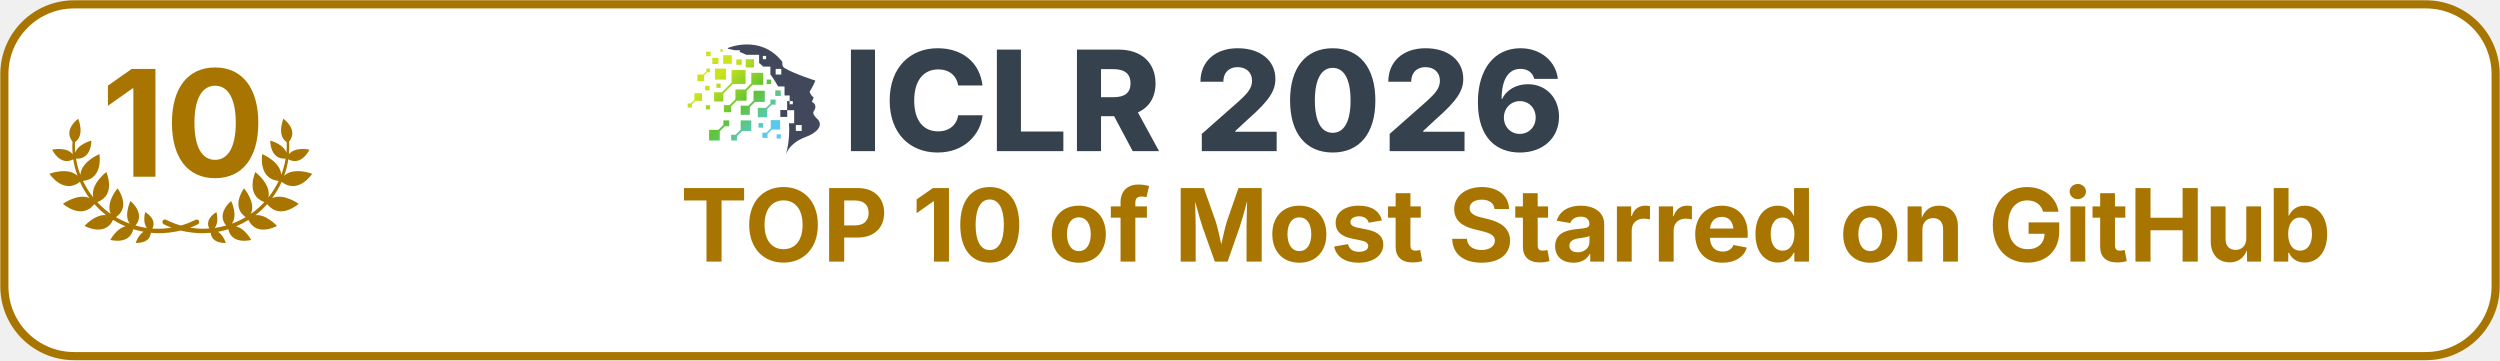
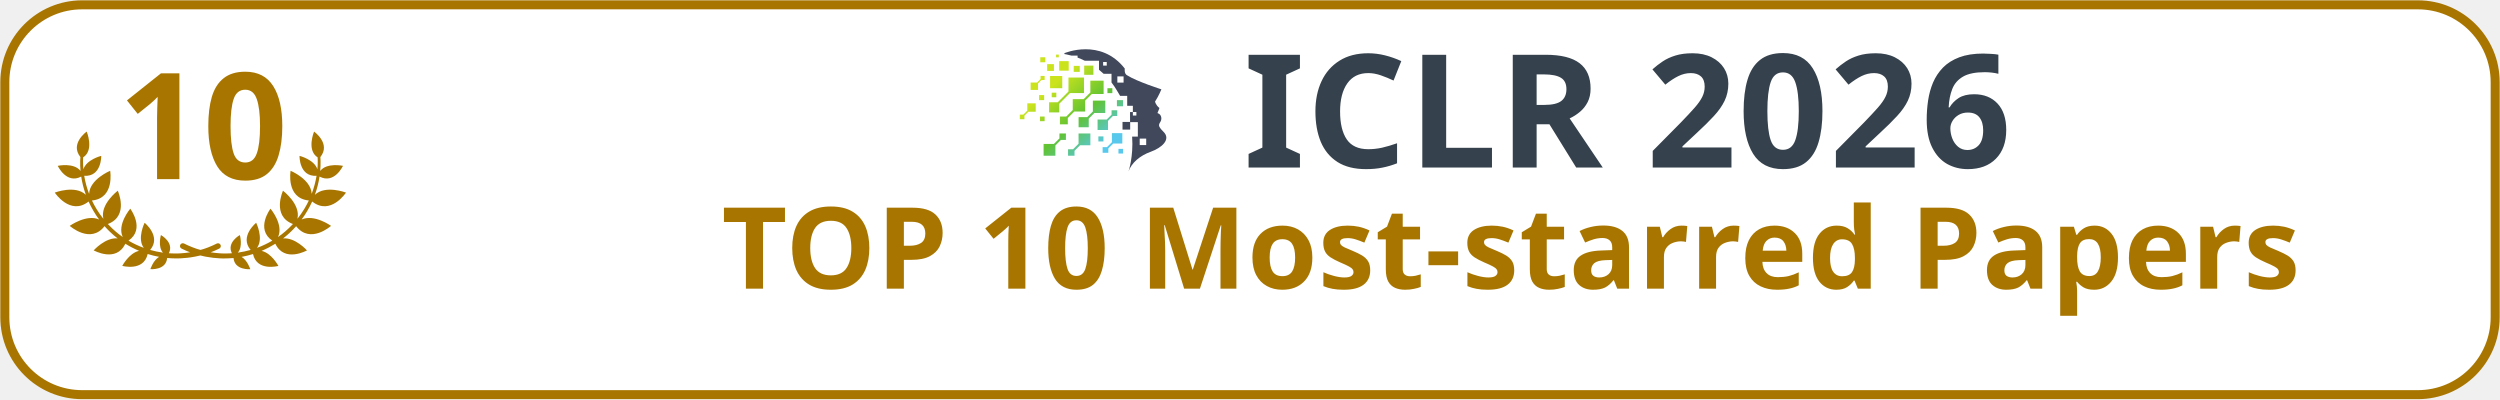
- <svg xmlns="http://www.w3.org/2000/svg" viewBox="0 0 430 62" width="430" height="62">
+ <svg xmlns="http://www.w3.org/2000/svg" viewBox="0 0 388 62" width="388" height="62">
  <defs>
    <linearGradient id="iclrGrad" x1="0" y1="0" x2="1" y2="0" gradientUnits="userSpaceOnUse" gradientTransform="matrix(-35.48094,39.17137,39.17137,35.48094,44.01758,24.54199)">
      <stop offset="0" stop-color="#58c9ed" />
      <stop offset="0.149" stop-color="#58c9ed" />
      <stop offset="0.47" stop-color="#60c332" />
      <stop offset="0.828" stop-color="#cae31c" />
      <stop offset="1" stop-color="#cae31c" />
    </linearGradient>
  </defs>
-   <rect x="0.75" y="0.75" width="428.5" height="60.5" rx="12" fill="#FFFFFF" stroke="#A87600" stroke-width="1.4" />
+   <rect x="0.75" y="0.75" width="386.5" height="60.5" rx="12" fill="#FFFFFF" stroke="#A87600" stroke-width="1.4" />
  <g transform="translate(8.5,8.5) scale(0.565)">
    <path fill="#A87600" d="M70.71,40.31C75.74,44.3,80,37.86,80,37.86s-5.64-2.17-8.55,0.61c0.59-1.62,1.02-3.31,1.28-5.01  c4.08,2.16,6.44-2.95,6.44-2.95s-4.41-0.97-6.26,1.4c0.08-0.91,0.12-1.82,0.1-2.73c-0.01-0.36-0.02-0.73-0.05-1.09  c2.96-3.68-1.73-6.99-1.73-6.99s-2.14,5.09,0.98,7.09c0.02,0.33,0.03,0.66,0.03,1c0.01,0.76-0.03,1.52-0.1,2.27  c-0.85-2.69-4.91-3.69-4.91-3.69s-0.13,5.78,4.68,5.48c-0.28,1.69-0.73,3.35-1.34,4.95c-0.19-4.03-5.79-6.33-5.79-6.33  s-1.33,7.55,5.01,8.16c-0.38,0.8-0.8,1.57-1.25,2.32c-0.56,0.95-1.21,1.84-1.89,2.71c0.97-3.99-3.96-7.72-3.96-7.72  s-3.18,6.94,2.73,9.15c-0.38,0.43-0.8,0.81-1.2,1.21c-0.21,0.2-0.43,0.38-0.64,0.58l-0.32,0.29c-0.11,0.09-0.22,0.18-0.33,0.27  l-0.67,0.54l-0.7,0.51c-0.08,0.05-0.16,0.11-0.23,0.16c1.62-3.42-2.07-7.77-2.07-7.77s-4.21,5.55,0.49,8.78  c-1.34,0.79-2.74,1.45-4.2,1.98c1.91-2.59-0.23-6.89-0.23-6.89s-4.66,3.77-1.52,7.46c-1.15,0.33-2.33,0.57-3.51,0.74  c1.46-1.68,0.55-4.83,0.55-4.83s-3.7,2.03-2.18,5c-0.52,0.03-1.05,0.07-1.57,0.06c-0.29,0-0.57,0.01-0.86,0l-0.86-0.04  c-0.85-0.06-1.7-0.15-2.54-0.28l0.68-0.27l0.42-0.17l0.41-0.19l0.82-0.38c0,0,0.01,0,0.01,0c0.39-0.18,0.55-0.65,0.37-1.03  c-0.18-0.39-0.65-0.55-1.03-0.37l-0.04,0.02l-0.77,0.37l-0.39,0.18l-0.39,0.16l-0.79,0.33l-0.8,0.29l-0.4,0.14l-0.41,0.12L40,53.6  l-0.51-0.15l-0.41-0.12l-0.4-0.14l-0.8-0.29l-0.79-0.33l-0.39-0.16l-0.39-0.18l-0.77-0.37l-0.04-0.02c0,0,0,0-0.01,0  c-0.39-0.18-0.85-0.01-1.03,0.38c-0.18,0.39-0.01,0.85,0.38,1.03l0.82,0.38l0.41,0.19l0.42,0.17l0.68,0.27  c-0.84,0.14-1.69,0.22-2.54,0.28l-0.86,0.04c-0.29,0.01-0.57,0-0.86,0c-0.53,0.01-1.05-0.03-1.57-0.06c1.51-2.98-2.18-5-2.18-5  s-0.92,3.15,0.55,4.83c-1.19-0.16-2.36-0.41-3.51-0.74c3.15-3.7-1.52-7.46-1.52-7.46s-2.14,4.31-0.23,6.89  c-1.46-0.53-2.86-1.19-4.2-1.98c4.7-3.22,0.49-8.78,0.49-8.78s-3.69,4.34-2.07,7.77c-0.08-0.05-0.16-0.1-0.23-0.16l-0.7-0.51  l-0.67-0.54c-0.11-0.09-0.23-0.18-0.33-0.27l-0.32-0.29c-0.21-0.19-0.43-0.38-0.64-0.58c-0.4-0.4-0.82-0.79-1.2-1.21  c5.91-2.21,2.73-9.15,2.73-9.15s-4.93,3.73-3.96,7.72c-0.68-0.86-1.33-1.76-1.89-2.71c-0.46-0.75-0.87-1.53-1.25-2.32  c6.33-0.61,5.01-8.16,5.01-8.16s-5.6,2.31-5.79,6.33c-0.61-1.6-1.06-3.26-1.34-4.95c4.81,0.3,4.68-5.48,4.68-5.48  s-4.05,0.99-4.91,3.69c-0.07-0.76-0.1-1.51-0.1-2.27c0-0.33,0.01-0.66,0.03-1c3.11-2.01,0.98-7.09,0.98-7.09s-4.69,3.31-1.73,6.99  C7,28.46,6.99,28.82,6.98,29.18c-0.02,0.91,0.01,1.82,0.1,2.73c-1.84-2.38-6.26-1.4-6.26-1.4s2.37,5.11,6.44,2.95  c0.26,1.71,0.69,3.39,1.28,5.01C5.64,35.69,0,37.86,0,37.86s4.26,6.43,9.29,2.45c0.39,0.87,0.83,1.72,1.31,2.54  c0.47,0.83,1.01,1.63,1.58,2.4C8.71,43.7,4.11,47,4.11,47s5.7,5.1,9.56,0.08c0.04,0.04,0.07,0.08,0.11,0.12  c0.39,0.45,0.82,0.87,1.24,1.3c0.21,0.21,0.44,0.41,0.66,0.61l0.33,0.3c0.11,0.1,0.23,0.19,0.34,0.29l0.69,0.57l0.23,0.17  c-3.34-0.34-6.58,3.29-6.58,3.29s6.19,3.47,8.69-1.83c1.2,0.75,2.47,1.41,3.78,1.96c-2.76,0.6-4.62,4.13-4.62,4.13  s5.89,1.62,6.98-3.26c1.03,0.32,2.07,0.58,3.13,0.78c-1.63,0.99-2.39,3.38-2.39,3.38s4.31,0.39,4.61-3.07  c0.07,0.01,0.14,0.02,0.21,0.02c0.6,0.04,1.2,0.1,1.8,0.09c0.3,0,0.6,0.02,0.9,0.01l0.9-0.03c1.2-0.07,2.41-0.18,3.59-0.42  l0.45-0.08c0.15-0.03,0.29-0.07,0.44-0.1L40,55.13l0.81,0.19c0.15,0.03,0.29,0.07,0.44,0.1l0.45,0.08c1.18,0.23,2.39,0.35,3.59,0.42  l0.9,0.03c0.3,0.01,0.6-0.01,0.9-0.01c0.6,0,1.2-0.06,1.8-0.09c0.07-0.01,0.14-0.02,0.21-0.02c0.31,3.45,4.61,3.07,4.61,3.07  s-0.76-2.39-2.39-3.38c1.06-0.2,2.11-0.46,3.13-0.78c1.09,4.88,6.98,3.26,6.98,3.26s-1.86-3.52-4.62-4.13  c1.31-0.55,2.57-1.21,3.78-1.96c2.5,5.3,8.69,1.83,8.69,1.83s-3.24-3.63-6.58-3.29l0.23-0.17l0.69-0.57  c0.11-0.1,0.23-0.19,0.34-0.29l0.33-0.3c0.22-0.2,0.45-0.4,0.66-0.61c0.42-0.43,0.85-0.84,1.24-1.3c0.03-0.04,0.07-0.08,0.11-0.12  C70.19,52.1,75.89,47,75.89,47s-4.6-3.31-8.08-1.75c0.57-0.77,1.11-1.56,1.58-2.4C69.88,42.03,70.31,41.18,70.71,40.31z" />
  </g>
-   <text x="31.5" y="30.4" text-anchor="middle" font-family="Inter, Arial, sans-serif" font-size="25.5" font-weight="700" fill="#A87600">10</text>
-   <g transform="translate(117,13) scale(0.255)">
+   <text x="31.5" y="27.8" text-anchor="middle" font-family="Noto Sans, Arial, sans-serif" font-size="23" font-weight="700" fill="#A87600">10</text>
+   <g transform="translate(157,13) scale(0.255)">
    <g transform="matrix(1.333333,0,0,-1.333333,3.186667,79.18409)">
      <path d="m 14.723,46.304 4.631,-0.002 v 3.947 l 4.903,4.904 h 6.391 v 7.076 h -7.075 l -0.001,-6.391 -4.905,-4.904 h -3.944 z m -2.041,14.804 v 1.851 L 10.83,62.958 V 61.537 L 9.249,59.955 6.299,59.954 6.298,56.577 h 3.379 l 0.002,2.949 1.58,1.582 z m 28.936,-18.667 2.23,2.231 h 2.004 v 2.608 h -2.608 v -2.004 l -2.231,-2.23 -4.158,-0.002 v -4.76 l 4.763,10e-4 z m 6.538,-10.339 v 4.761 h -4.76 l -0.002,-4.158 -2.23,-2.23 H 39.16 v -2.609 h 2.611 v 2.005 l 2.228,2.23 z M 4.774,47.112 2.976,45.316 H 1.36 v -2.105 l 2.104,0.001 v 1.616 l 1.799,1.798 h 3.35 v 3.84 H 4.775 Z m 14.675,-12.67 -2.526,-2.527 h -4.71 v -5.394 h 5.393 l 0.002,4.709 2.528,2.529 h 2.268 l 0.001,2.954 h -2.956 z m 8.727,-2.439 -2.527,-2.526 h -2.268 l -0.002,-2.956 h 2.956 v 2.271 l 2.526,2.527 h 4.71 v 5.394 H 28.178 Z M 40.384,51.717 34.71,51.715 v -4.987 l -2.571,-2.572 h -3.945 v -4.631 h 4.63 v 3.946 l 2.571,2.571 h 4.989 z m -9.199,-5.016 v 4.978 l 3.051,3.051 h 5.374 v 6.061 L 33.552,60.79 V 55.416 L 30.499,52.363 H 25.521 V 47.388 L 22.578,44.441 H 19.682 L 19.68,40.859 h 3.582 v 2.898 l 2.945,2.944 z M 19.158,72.704 h -1.25 v -1.251 h 1.25 z m -2.221,-4.355 h -3.1 V 65.25 l 3.1,0.001 z m -3.935,3.139 h -2.299 v -2.299 h 2.299 z m 33.38,-43.944 h 2.112 v 2.113 H 46.382 Z M 12.685,44.417 h -2.111 v -2.111 h 2.111 z m 5.34,10.904 h -2.11 v -2.11 h 2.11 z m 5.651,14.384 h -4.342 v -4.344 h 4.342 z m 11.272,-2.017 h -4.205 v -4.204 h 4.205 z M 20.736,62.935 H 15.172 V 57.37 l 5.564,0.001 z M 48.477,51.903 45.681,51.901 v -2.794 l 2.796,10e-4 z m -4.875,5.463 -2.247,-10e-4 -10e-4,-2.247 h 2.248 z M 28.71,67.569 h -2.741 v -2.741 l 2.741,10e-4 z M 12.47,54.233 H 10.148 V 51.912 H 12.47 Z M 39.545,35.362 h -2.32 l -0.002,-2.323 h 2.324 z" fill="url(#iclrGrad)" />
      <path d="m 59.051,31.396 h -2.965 v 2.966 h 2.965 z m -4.48,13.482 h -1.606 v 1.606 l 1.606,10e-4 z m -5.843,15.027 h -2.842 v 2.841 h 2.842 z m -7.684,7.766 h -1.653 v 1.651 h 1.653 z M 66.872,37.54 c -3.761,3.601 -0.976,3.62 -0.902,5.838 0.076,2.217 -1.781,2.631 -1.781,2.631 0.803,1.887 0.903,2.323 0.903,2.323 -1.705,1.303 -2.006,2.91 -2.006,2.91 1.704,2.607 2.904,5.602 2.904,5.602 0,0 -11.263,3.608 -15.514,6.334 -1.604,0.666 -1.203,3.145 -1.203,3.145 -11.034,14.144 -27.564,7.022 -27.564,7.022 v -0.402 c 0,0 1.256,-0.15 3.251,-0.709 l 2.768,-0.002 v -0.906 c 1.014,-0.381 2.113,-0.845 3.265,-1.411 h 6.52 L 37.511,65.78 c 0.708,-0.566 1.413,-1.176 2.109,-1.833 h 3.601 l 0.001,-3.983 c 0.889,-1.153 1.742,-2.407 2.54,-3.774 0.494,-0.773 0.951,-1.545 1.381,-2.32 h 3.234 v -4.543 l 2.588,-0.002 v -2.84 l -1.296,-0.018 c 0,0 0.014,-3.034 0.015,-4.498 L 48.24,41.968 v -3.497 h 3.498 v 3.406 H 55.24 V 35.264 H 52.632 C 53.275,26.02 50.98,19.376 50.98,19.376 c 1.405,3.913 5.116,7.173 10.201,8.997 4.788,1.715 9.454,5.566 5.691,9.167" fill="#41485b" />
    </g>
  </g>
-   <text x="145" y="26" font-family="Inter, Arial, sans-serif" font-size="24" font-weight="800" letter-spacing="0.2" fill="#35414D">ICLR 2026</text>
-   <text x="117" y="45" font-family="Inter, Arial, sans-serif" font-size="17.4" font-weight="700" fill="#A87600">TOP 10 of Most Starred on GitHub</text>
+   <text x="193" y="26" font-family="Noto Sans, Arial, sans-serif" font-size="24.5" font-weight="800" letter-spacing="0.2" fill="#35414D">ICLR 2026</text>
+   <text x="112" y="44.8" font-family="Noto Sans, Arial, sans-serif" font-size="17.6" font-weight="600" letter-spacing="0.1" fill="#A87600">TOP 10 Most-starred Papers</text>
</svg>
